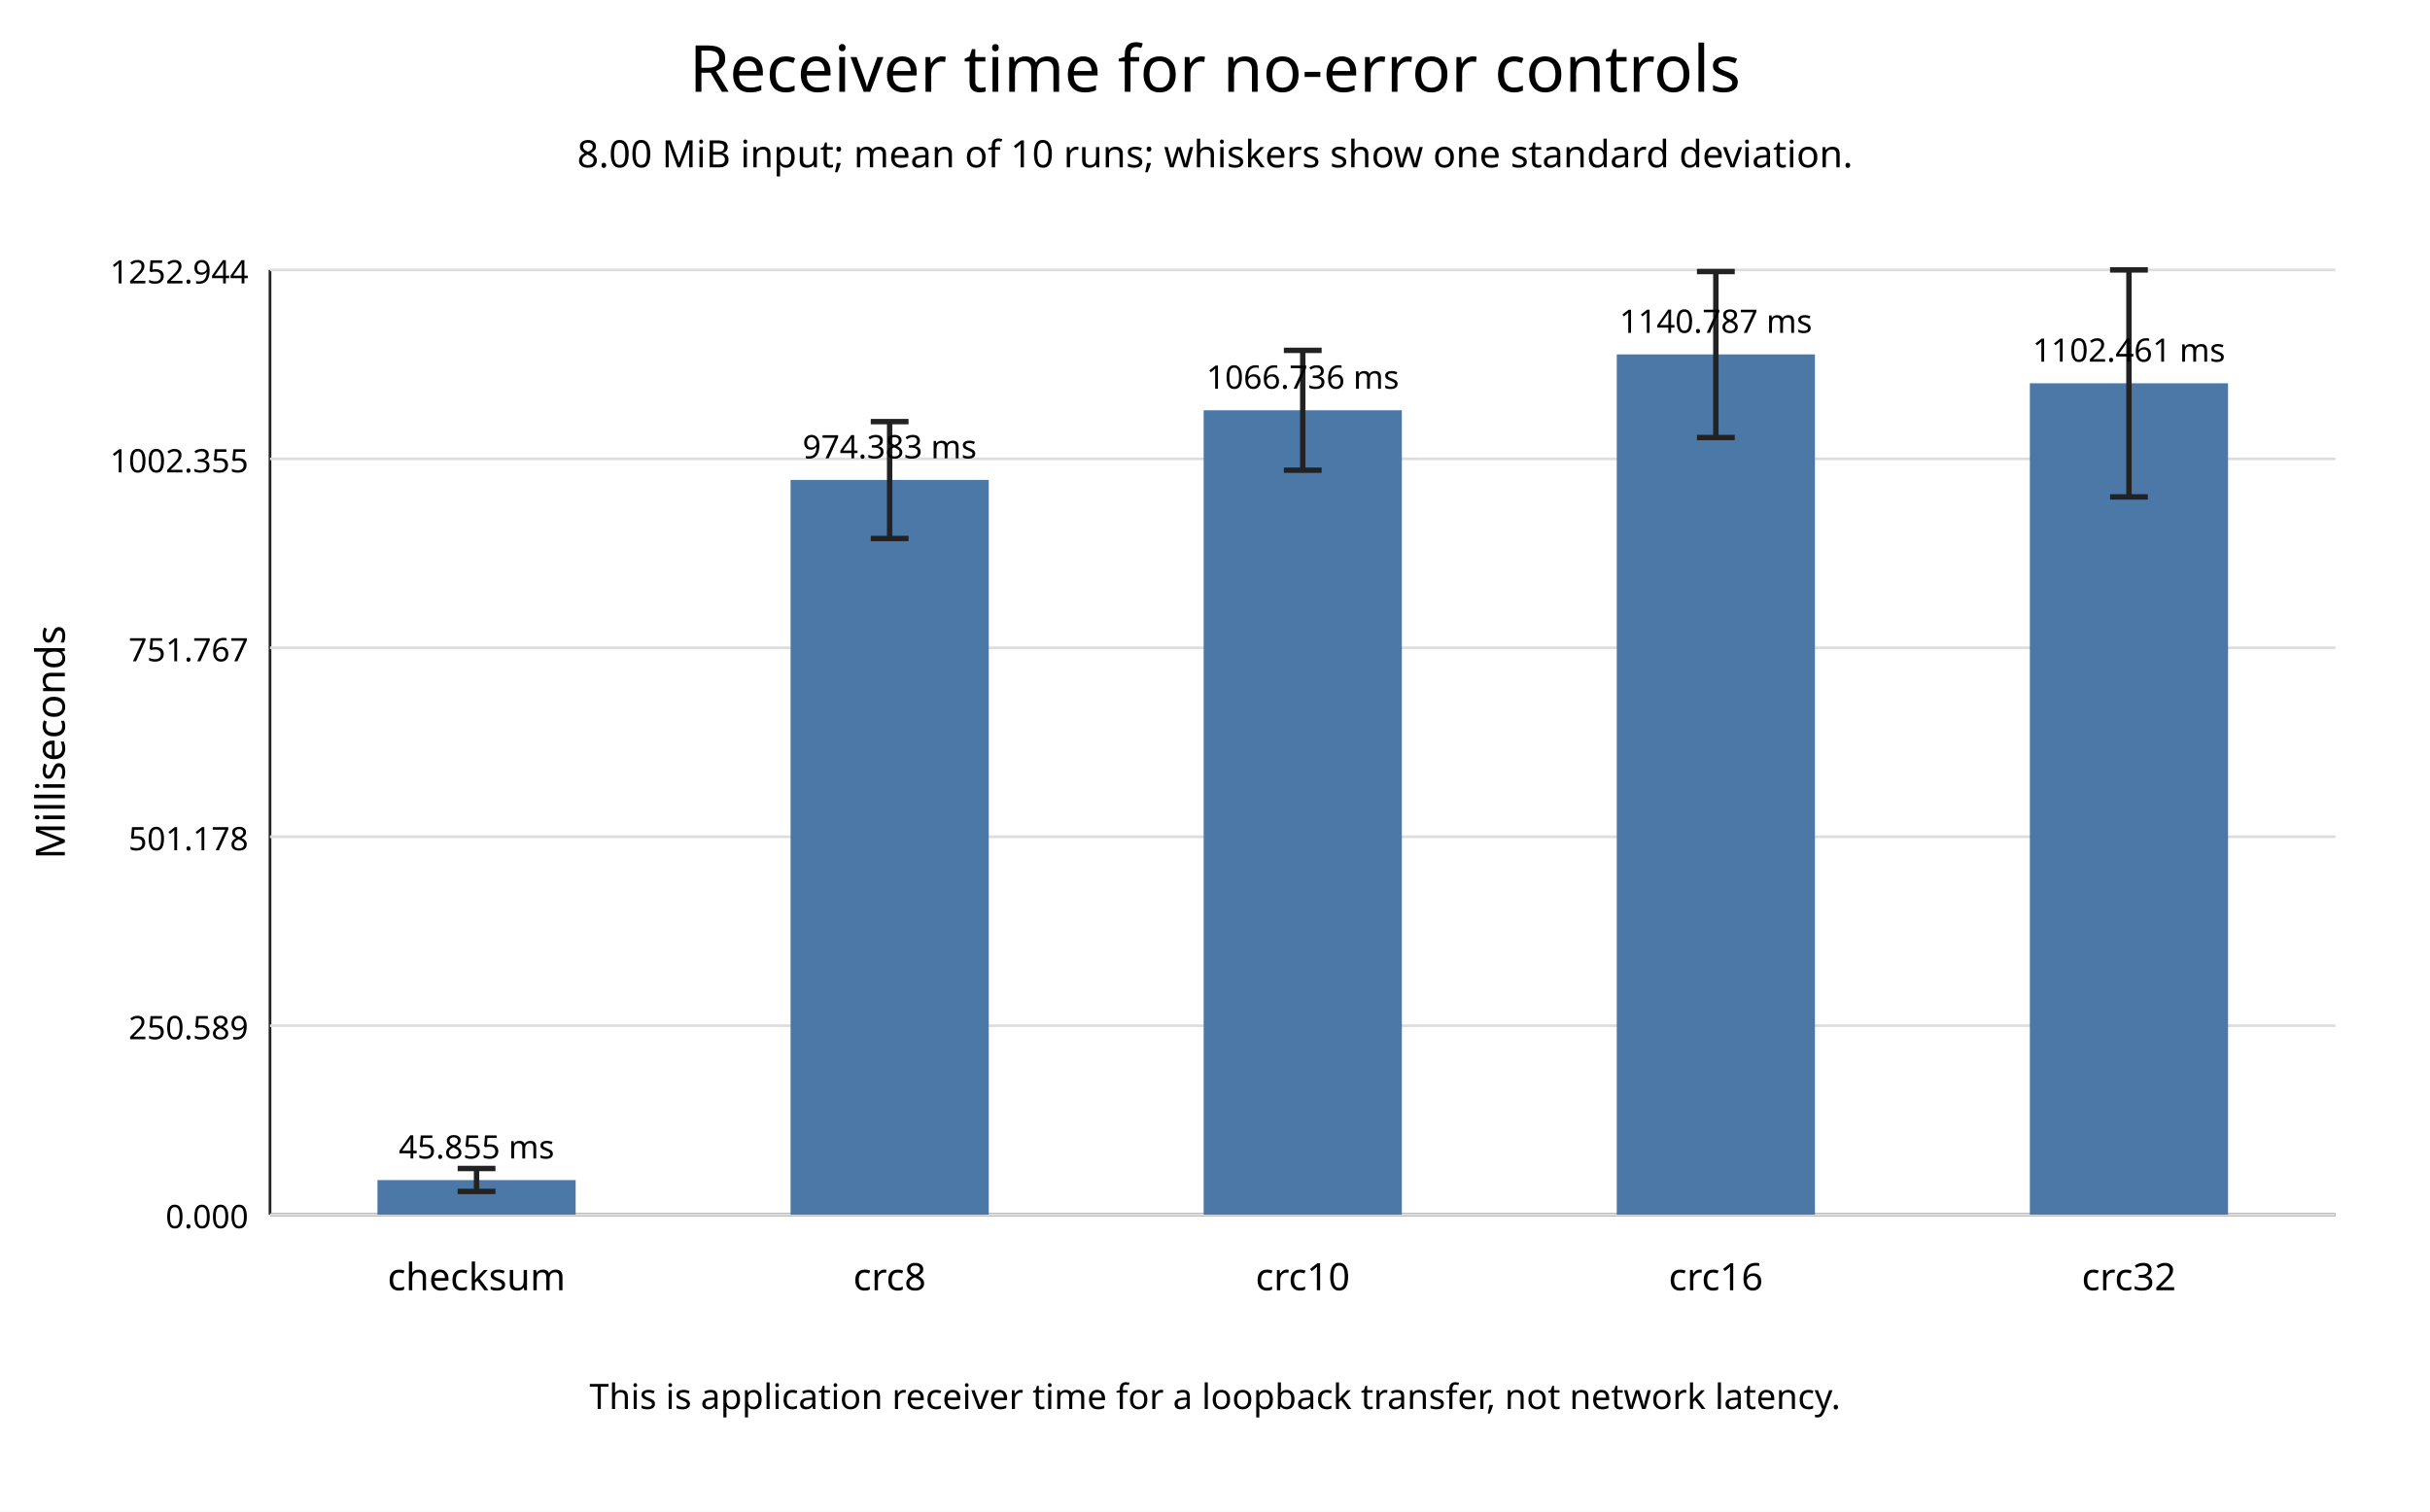
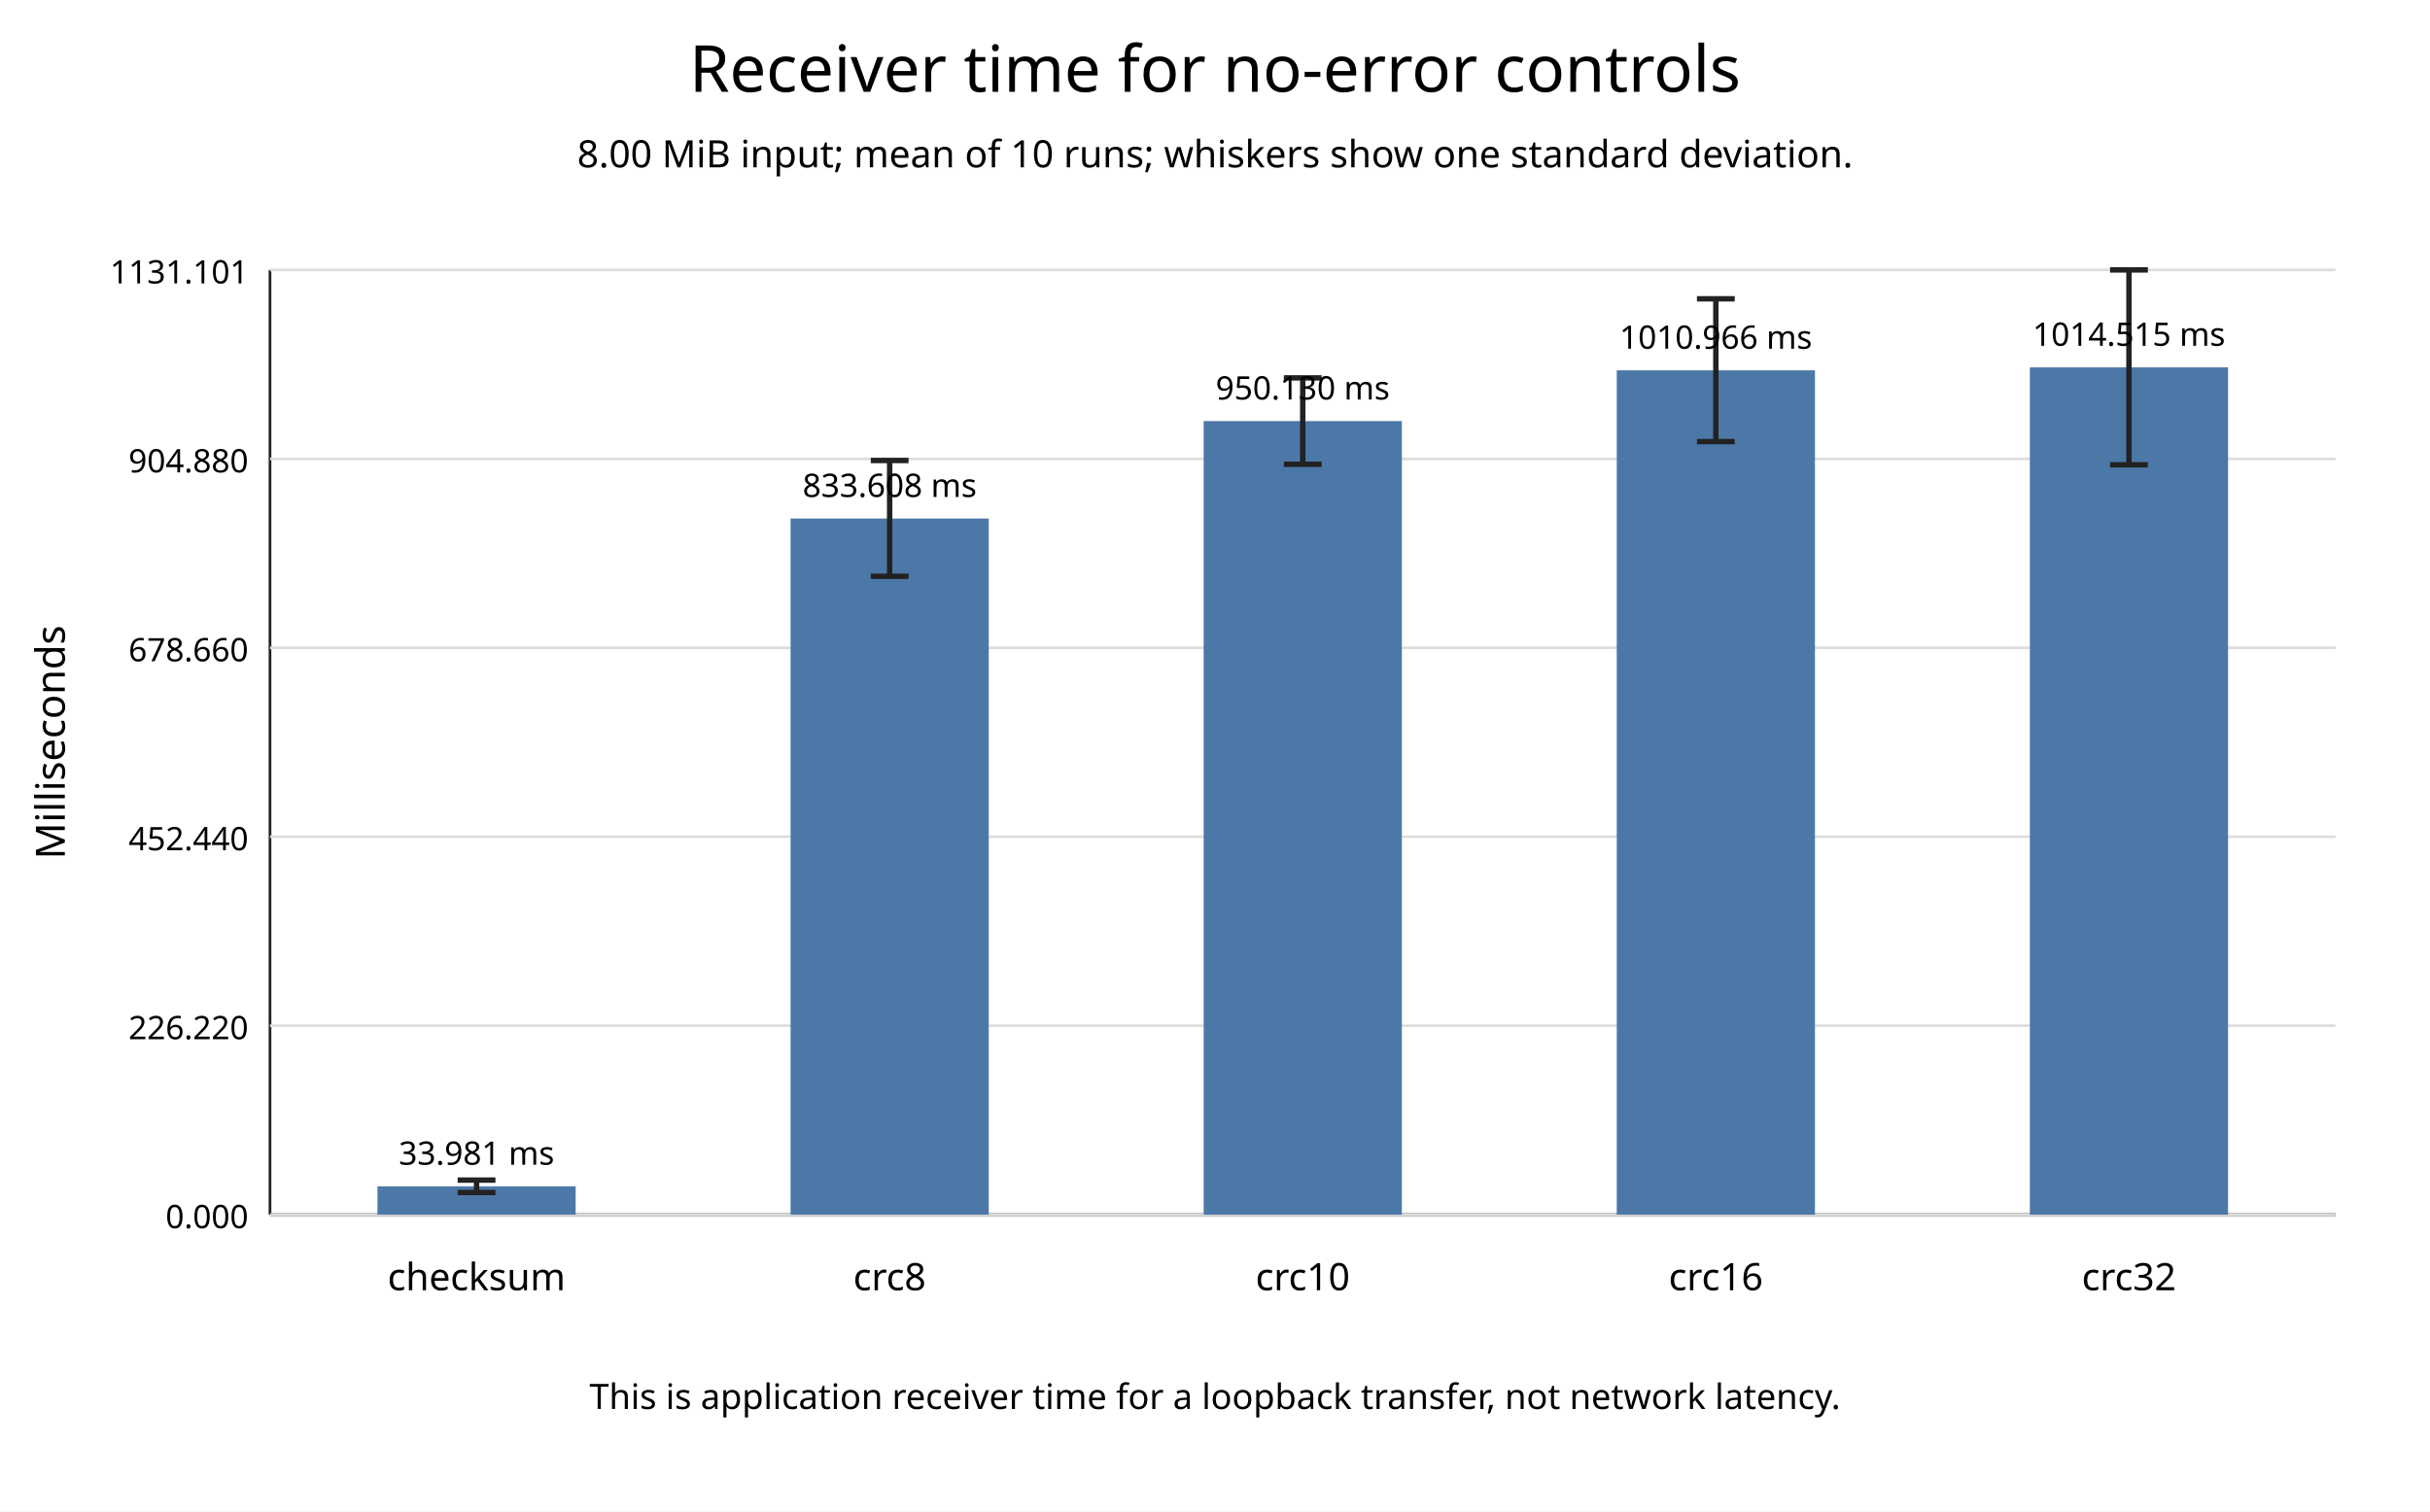
<svg xmlns="http://www.w3.org/2000/svg" width="900" height="560" viewBox="0 0 900 560">
  <rect width="100%" height="100%" fill="white" />
  <text x="450.0" y="34" text-anchor="middle" font-family="sans-serif" font-size="24">Receiver time for no-error controls</text>
  <text x="450" y="62" text-anchor="middle" font-family="sans-serif" font-size="14">8.00 MiB input; mean of 10 runs; whiskers show one standard deviation.</text>
  <line x1="100" y1="100" x2="100" y2="450" stroke="#222" />
  <line x1="100" y1="450" x2="865" y2="450" stroke="#222" />
  <line x1="100" y1="450.0" x2="865" y2="450.0" stroke="#DDD" />
  <text x="92" y="455.0" text-anchor="end" font-family="sans-serif" font-size="12">0.000</text>
  <line x1="100" y1="380.0" x2="865" y2="380.0" stroke="#DDD" />
-   <text x="92" y="385.0" text-anchor="end" font-family="sans-serif" font-size="12">250.589</text>
+   <text x="92" y="385.0" text-anchor="end" font-family="sans-serif" font-size="12">226.220</text>
  <line x1="100" y1="310.0" x2="865" y2="310.0" stroke="#DDD" />
-   <text x="92" y="315.0" text-anchor="end" font-family="sans-serif" font-size="12">501.178</text>
+   <text x="92" y="315.0" text-anchor="end" font-family="sans-serif" font-size="12">452.440</text>
  <line x1="100" y1="240.0" x2="865" y2="240.0" stroke="#DDD" />
-   <text x="92" y="245.0" text-anchor="end" font-family="sans-serif" font-size="12">751.767</text>
+   <text x="92" y="245.0" text-anchor="end" font-family="sans-serif" font-size="12">678.660</text>
  <line x1="100" y1="170.0" x2="865" y2="170.0" stroke="#DDD" />
-   <text x="92" y="175.0" text-anchor="end" font-family="sans-serif" font-size="12">1002.355</text>
+   <text x="92" y="175.0" text-anchor="end" font-family="sans-serif" font-size="12">904.880</text>
  <line x1="100" y1="100.0" x2="865" y2="100.0" stroke="#DDD" />
-   <text x="92" y="105.0" text-anchor="end" font-family="sans-serif" font-size="12">1252.944</text>
-   <rect x="139.8" y="437.2" width="73.4" height="12.8" fill="#4C78A8" />
-   <line x1="176.5" y1="432.9" x2="176.5" y2="441.4" stroke="#222" stroke-width="2" />
-   <line x1="169.5" y1="432.9" x2="183.5" y2="432.9" stroke="#222" stroke-width="2" />
-   <line x1="169.5" y1="441.4" x2="183.5" y2="441.4" stroke="#222" stroke-width="2" />
+   <text x="92" y="105.0" text-anchor="end" font-family="sans-serif" font-size="12">1131.101</text>
+   <rect x="139.8" y="439.5" width="73.4" height="10.5" fill="#4C78A8" />
+   <line x1="176.5" y1="437.2" x2="176.5" y2="441.8" stroke="#222" stroke-width="2" />
+   <line x1="169.5" y1="437.2" x2="183.5" y2="437.2" stroke="#222" stroke-width="2" />
+   <line x1="169.5" y1="441.8" x2="183.5" y2="441.8" stroke="#222" stroke-width="2" />
  <text x="176.5" y="478" text-anchor="middle" font-family="sans-serif" font-size="14">checksum</text>
-   <text x="176.5" y="429.2" text-anchor="middle" font-family="sans-serif" font-size="12">45.855 ms</text>
-   <rect x="292.8" y="177.8" width="73.4" height="272.2" fill="#4C78A8" />
-   <line x1="329.5" y1="156.2" x2="329.5" y2="199.5" stroke="#222" stroke-width="2" />
-   <line x1="322.5" y1="156.2" x2="336.5" y2="156.2" stroke="#222" stroke-width="2" />
-   <line x1="322.5" y1="199.5" x2="336.5" y2="199.5" stroke="#222" stroke-width="2" />
+   <text x="176.5" y="431.5" text-anchor="middle" font-family="sans-serif" font-size="12">33.981 ms</text>
+   <rect x="292.8" y="192.1" width="73.4" height="257.9" fill="#4C78A8" />
+   <line x1="329.5" y1="170.6" x2="329.5" y2="213.5" stroke="#222" stroke-width="2" />
+   <line x1="322.5" y1="170.6" x2="336.5" y2="170.6" stroke="#222" stroke-width="2" />
+   <line x1="322.5" y1="213.5" x2="336.5" y2="213.5" stroke="#222" stroke-width="2" />
  <text x="329.5" y="478" text-anchor="middle" font-family="sans-serif" font-size="14">crc8</text>
-   <text x="329.5" y="169.8" text-anchor="middle" font-family="sans-serif" font-size="12">974.383 ms</text>
-   <rect x="445.8" y="152.0" width="73.4" height="298.0" fill="#4C78A8" />
-   <line x1="482.5" y1="129.8" x2="482.5" y2="174.2" stroke="#222" stroke-width="2" />
-   <line x1="475.5" y1="129.8" x2="489.5" y2="129.8" stroke="#222" stroke-width="2" />
-   <line x1="475.5" y1="174.2" x2="489.5" y2="174.2" stroke="#222" stroke-width="2" />
+   <text x="329.5" y="184.1" text-anchor="middle" font-family="sans-serif" font-size="12">833.608 ms</text>
+   <rect x="445.8" y="156.0" width="73.4" height="294.0" fill="#4C78A8" />
+   <line x1="482.5" y1="140.0" x2="482.5" y2="172.0" stroke="#222" stroke-width="2" />
+   <line x1="475.5" y1="140.0" x2="489.5" y2="140.0" stroke="#222" stroke-width="2" />
+   <line x1="475.5" y1="172.0" x2="489.5" y2="172.0" stroke="#222" stroke-width="2" />
  <text x="482.5" y="478" text-anchor="middle" font-family="sans-serif" font-size="14">crc10</text>
-   <text x="482.5" y="144.0" text-anchor="middle" font-family="sans-serif" font-size="12">1066.736 ms</text>
-   <rect x="598.8" y="131.3" width="73.4" height="318.7" fill="#4C78A8" />
-   <line x1="635.5" y1="100.6" x2="635.5" y2="162.1" stroke="#222" stroke-width="2" />
-   <line x1="628.5" y1="100.6" x2="642.5" y2="100.6" stroke="#222" stroke-width="2" />
-   <line x1="628.5" y1="162.1" x2="642.5" y2="162.1" stroke="#222" stroke-width="2" />
+   <text x="482.5" y="148.0" text-anchor="middle" font-family="sans-serif" font-size="12">950.130 ms</text>
+   <rect x="598.8" y="137.2" width="73.4" height="312.8" fill="#4C78A8" />
+   <line x1="635.5" y1="110.7" x2="635.5" y2="163.6" stroke="#222" stroke-width="2" />
+   <line x1="628.5" y1="110.7" x2="642.5" y2="110.7" stroke="#222" stroke-width="2" />
+   <line x1="628.5" y1="163.6" x2="642.5" y2="163.6" stroke="#222" stroke-width="2" />
  <text x="635.5" y="478" text-anchor="middle" font-family="sans-serif" font-size="14">crc16</text>
-   <text x="635.5" y="123.3" text-anchor="middle" font-family="sans-serif" font-size="12">1140.787 ms</text>
-   <rect x="751.8" y="142.0" width="73.4" height="308.0" fill="#4C78A8" />
-   <line x1="788.5" y1="100.0" x2="788.5" y2="184.1" stroke="#222" stroke-width="2" />
+   <text x="635.5" y="129.2" text-anchor="middle" font-family="sans-serif" font-size="12">1010.966 ms</text>
+   <rect x="751.8" y="136.1" width="73.4" height="313.9" fill="#4C78A8" />
+   <line x1="788.5" y1="100.0" x2="788.5" y2="172.2" stroke="#222" stroke-width="2" />
  <line x1="781.5" y1="100.0" x2="795.5" y2="100.0" stroke="#222" stroke-width="2" />
-   <line x1="781.5" y1="184.1" x2="795.5" y2="184.1" stroke="#222" stroke-width="2" />
+   <line x1="781.5" y1="172.2" x2="795.5" y2="172.2" stroke="#222" stroke-width="2" />
  <text x="788.5" y="478" text-anchor="middle" font-family="sans-serif" font-size="14">crc32</text>
-   <text x="788.5" y="134.0" text-anchor="middle" font-family="sans-serif" font-size="12">1102.461 ms</text>
+   <text x="788.5" y="128.1" text-anchor="middle" font-family="sans-serif" font-size="12">1014.515 ms</text>
  <text x="24" y="275.0" text-anchor="middle" transform="rotate(-90 24 275.0)" font-family="sans-serif" font-size="15">Milliseconds</text>
  <text x="450" y="522" text-anchor="middle" font-family="sans-serif" font-size="13">This is application receiver time for a loopback transfer, not network latency.</text>
</svg>
